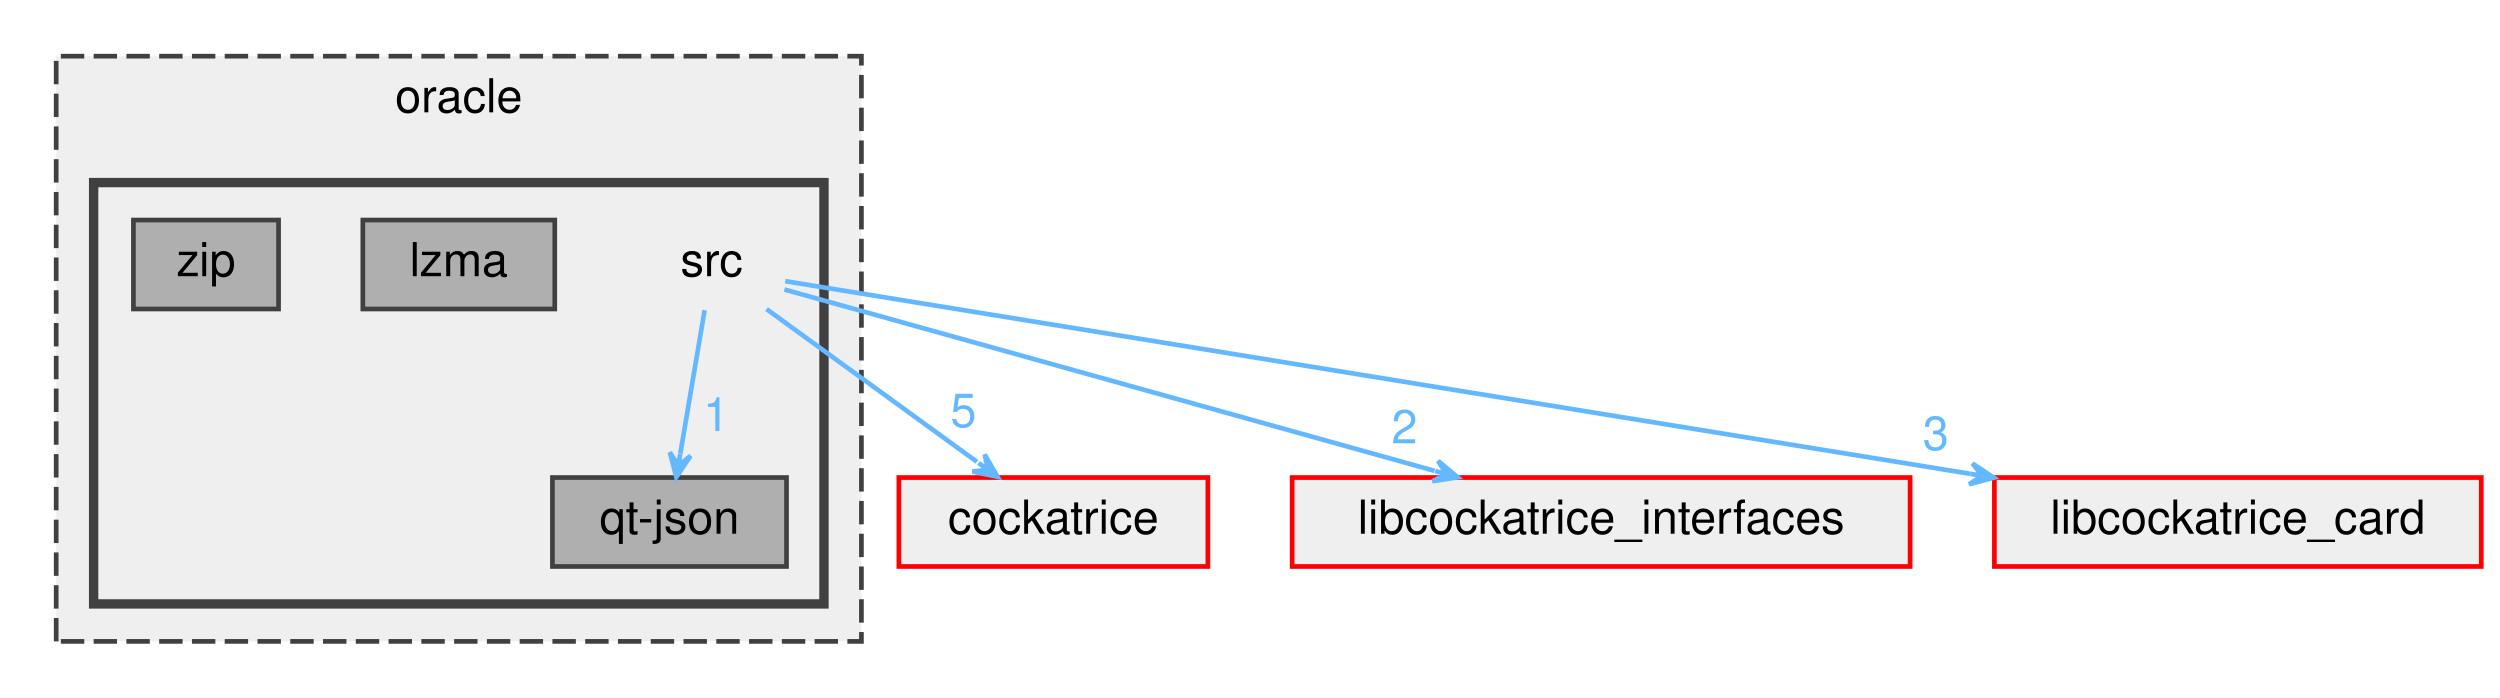
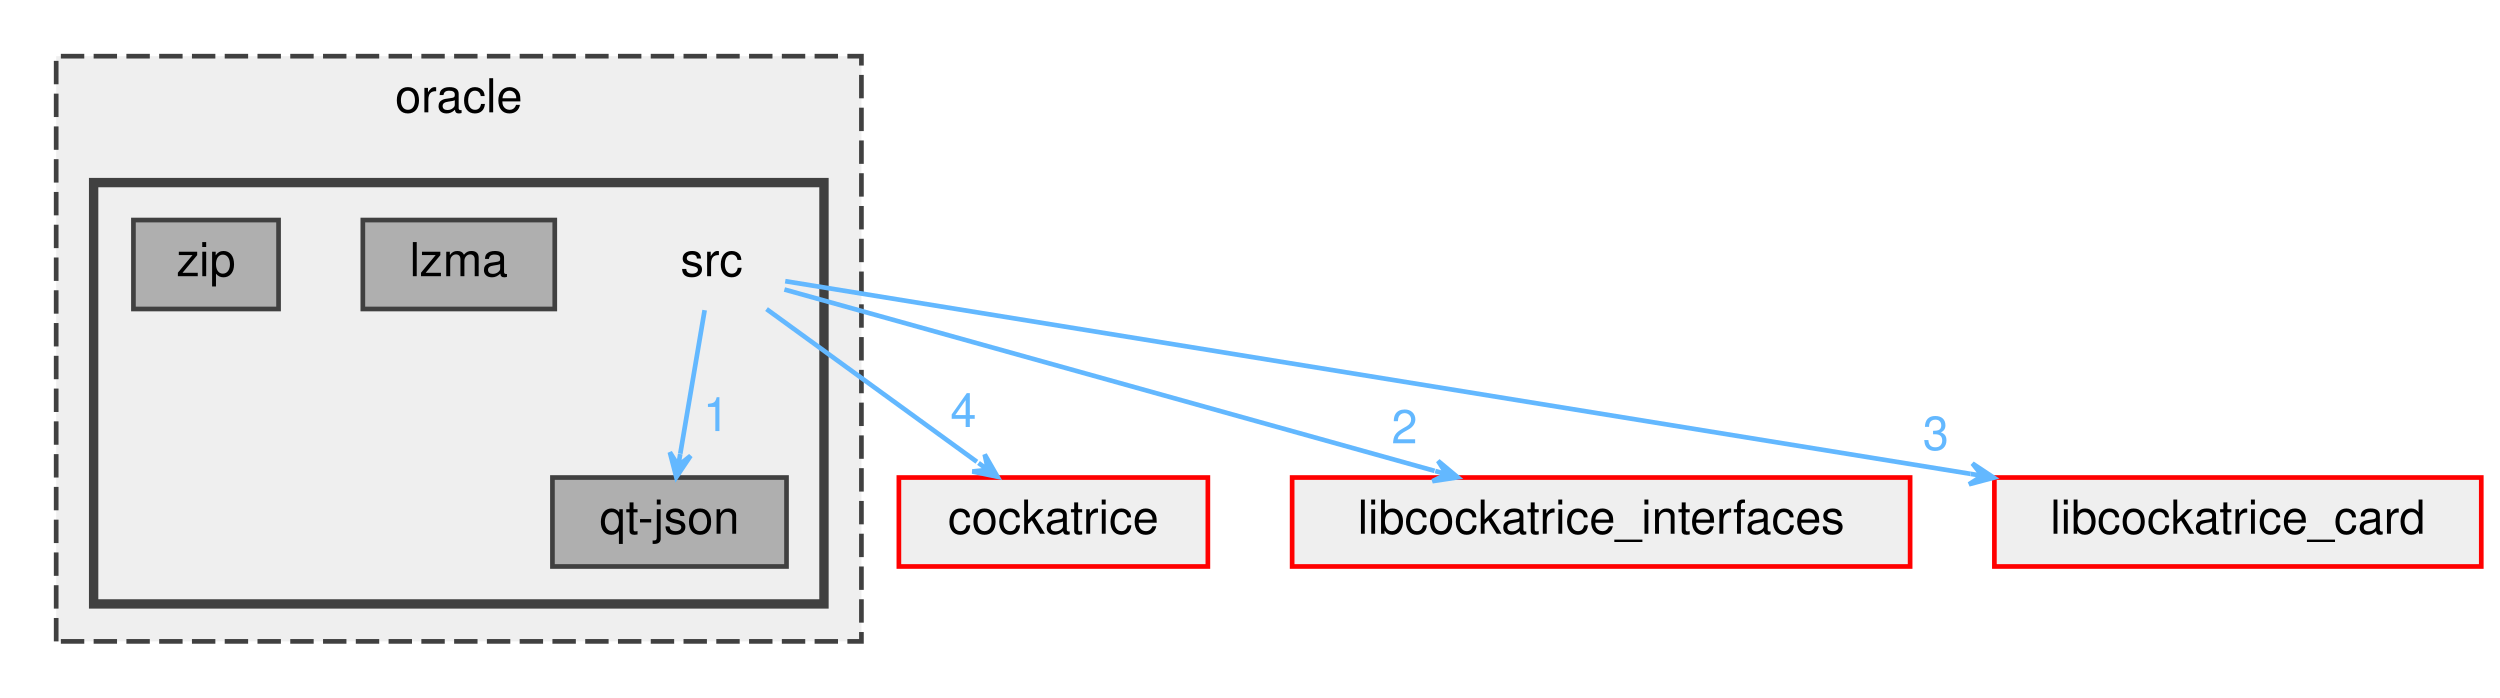
<svg xmlns="http://www.w3.org/2000/svg" xmlns:xlink="http://www.w3.org/1999/xlink" width="534pt" height="149pt" viewBox="0.00 0.00 534.00 149.00">
  <g id="graph0" class="graph" transform="scale(1 1) rotate(0) translate(4 145)">
    <g id="clust1" class="cluster">
      <g id="a_clust1">
        <a xlink:href="dir_f4647ec01be943ceefd9ee4f7f0c1eae.html" target="_top" xlink:title="oracle">
          <polygon fill="#efefef" stroke="#404040" stroke-dasharray="5,2" points="8,-8 8,-133 180,-133 180,-8 8,-8" />
          <text text-anchor="middle" x="94" y="-121" font-family="Helvetica,sans-Serif" font-size="10.00">oracle</text>
        </a>
      </g>
    </g>
    <g id="clust2" class="cluster">
      <g id="a_clust2">
        <a xlink:href="dir_737c640d9e15070ffc05e2a2ccaa3126.html" target="_top">
          <polygon fill="#efefef" stroke="#404040" stroke-width="2" points="16,-16 16,-106 172,-106 172,-16 16,-16" />
        </a>
      </g>
    </g>
    <g id="node1" class="node">
      <text text-anchor="middle" x="148" y="-86" font-family="Helvetica,sans-Serif" font-size="10.00">src</text>
    </g>
    <g id="node3" class="node">
      <g id="a_node3">
        <a xlink:href="dir_ae05894e3028d488dfa7ccf1fba9f792.html" target="_top" xlink:title="qt-json">
          <polygon fill="#afafaf" stroke="#404040" points="164,-43 114,-43 114,-24 164,-24 164,-43" />
          <text text-anchor="middle" x="139" y="-31" font-family="Helvetica,sans-Serif" font-size="10.00">qt-json</text>
        </a>
      </g>
    </g>
    <g id="edge4" class="edge">
      <g id="a_edge4">
        <a xlink:href="dir_000135_000116.html" target="_top">
          <path fill="none" stroke="#63b8ff" d="M146.51,-78.75C145.1,-70.41 142.95,-57.74 141.31,-48.09" />
          <polygon fill="#63b8ff" stroke="#63b8ff" points="140.46,-43.09 143.51,-47.64 140.88,-45.55 141.3,-48.02 141.3,-48.02 141.3,-48.02 140.88,-45.55 139.08,-48.4 140.46,-43.09 140.46,-43.09" />
        </a>
      </g>
      <g id="a_edge4-headlabel">
        <a xlink:href="dir_000135_000116.html" target="_top" xlink:title="1">
          <text text-anchor="middle" x="148.98" y="-52.93" font-family="Helvetica,sans-Serif" font-size="10.00" fill="#63b8ff">1</text>
        </a>
      </g>
    </g>
    <g id="node5" class="node">
      <g id="a_node5">
        <a xlink:href="dir_0ea6b47e44f664ed3d7c8e93afc73dac.html" target="_top" xlink:title="cockatrice">
          <polygon fill="#efefef" stroke="red" points="254,-43 188,-43 188,-24 254,-24 254,-43" />
          <text text-anchor="middle" x="221" y="-31" font-family="Helvetica,sans-Serif" font-size="10.00">cockatrice</text>
        </a>
      </g>
    </g>
    <g id="edge1" class="edge">
      <g id="a_edge1">
        <a xlink:href="dir_000135_000030.html" target="_top">
          <path fill="none" stroke="#63b8ff" d="M159.73,-78.98C171.9,-70.15 191.01,-56.27 204.66,-46.36" />
          <polygon fill="#63b8ff" stroke="#63b8ff" points="209.06,-43.17 206.33,-47.93 207.03,-44.64 205.01,-46.11 205.01,-46.11 205.01,-46.11 207.03,-44.64 203.69,-44.29 209.06,-43.17 209.06,-43.17" />
        </a>
      </g>
      <g id="a_edge1-headlabel">
-         <a xlink:href="dir_000135_000030.html" target="_top" xlink:title="5">
-           <text text-anchor="middle" x="201.78" y="-53.79" font-family="Helvetica,sans-Serif" font-size="10.00" fill="#63b8ff">5</text>
+         <a xlink:href="dir_000135_000030.html" target="_top" xlink:title="4">
+           <text text-anchor="middle" x="201.78" y="-53.79" font-family="Helvetica,sans-Serif" font-size="10.00" fill="#63b8ff">4</text>
        </a>
      </g>
    </g>
    <g id="node6" class="node">
      <g id="a_node6">
        <a xlink:href="dir_1267e2a149ca7ca291544a91e99e7067.html" target="_top" xlink:title="libcockatrice_interfaces">
          <polygon fill="#efefef" stroke="red" points="404,-43 272,-43 272,-24 404,-24 404,-43" />
          <text text-anchor="middle" x="338" y="-31" font-family="Helvetica,sans-Serif" font-size="10.00">libcockatrice_interfaces</text>
        </a>
      </g>
    </g>
    <g id="edge2" class="edge">
      <g id="a_edge2">
        <a xlink:href="dir_000135_000085.html" target="_top">
          <path fill="none" stroke="#63b8ff" d="M163.55,-83.16C193.7,-74.75 260.79,-56.04 302.43,-44.42" />
          <polygon fill="#63b8ff" stroke="#63b8ff" points="307.38,-43.04 303.17,-46.55 304.97,-43.71 302.56,-44.39 302.56,-44.39 302.56,-44.39 304.97,-43.71 301.96,-42.22 307.38,-43.04 307.38,-43.04" />
        </a>
      </g>
      <g id="a_edge2-headlabel">
        <a xlink:href="dir_000135_000085.html" target="_top" xlink:title="2">
          <text text-anchor="middle" x="295.99" y="-50.3" font-family="Helvetica,sans-Serif" font-size="10.00" fill="#63b8ff">2</text>
        </a>
      </g>
    </g>
    <g id="node7" class="node">
      <g id="a_node7">
        <a xlink:href="dir_a793f43f6dc6d18ba76771f9a71a4ad6.html" target="_top" xlink:title="libcockatrice_card">
          <polygon fill="#efefef" stroke="red" points="526,-43 422,-43 422,-24 526,-24 526,-43" />
          <text text-anchor="middle" x="474" y="-31" font-family="Helvetica,sans-Serif" font-size="10.00">libcockatrice_card</text>
        </a>
      </g>
    </g>
    <g id="edge3" class="edge">
      <g id="a_edge3">
        <a xlink:href="dir_000135_000082.html" target="_top">
          <path fill="none" stroke="#63b8ff" d="M163.72,-84.94C208.84,-77.61 340.36,-56.23 416.92,-43.78" />
          <polygon fill="#63b8ff" stroke="#63b8ff" points="421.88,-42.97 417.31,-46 419.41,-43.37 416.94,-43.78 416.94,-43.78 416.94,-43.78 419.41,-43.37 416.58,-41.56 421.88,-42.97 421.88,-42.97" />
        </a>
      </g>
      <g id="a_edge3-headlabel">
        <a xlink:href="dir_000135_000082.html" target="_top" xlink:title="3">
          <text text-anchor="middle" x="409.48" y="-48.91" font-family="Helvetica,sans-Serif" font-size="10.00" fill="#63b8ff">3</text>
        </a>
      </g>
    </g>
    <g id="node2" class="node">
      <g id="a_node2">
        <a xlink:href="dir_a13a932f85347549b3f73095f3ee4e94.html" target="_top" xlink:title="lzma">
          <polygon fill="#afafaf" stroke="#404040" points="114.5,-98 73.5,-98 73.5,-79 114.5,-79 114.5,-98" />
          <text text-anchor="middle" x="94" y="-86" font-family="Helvetica,sans-Serif" font-size="10.00">lzma</text>
        </a>
      </g>
    </g>
    <g id="node4" class="node">
      <g id="a_node4">
        <a xlink:href="dir_d365996dfefd4a5851f7b6d883ed98a3.html" target="_top" xlink:title="zip">
          <polygon fill="#afafaf" stroke="#404040" points="55.5,-98 24.5,-98 24.5,-79 55.5,-79 55.5,-98" />
          <text text-anchor="middle" x="40" y="-86" font-family="Helvetica,sans-Serif" font-size="10.00">zip</text>
        </a>
      </g>
    </g>
  </g>
</svg>
